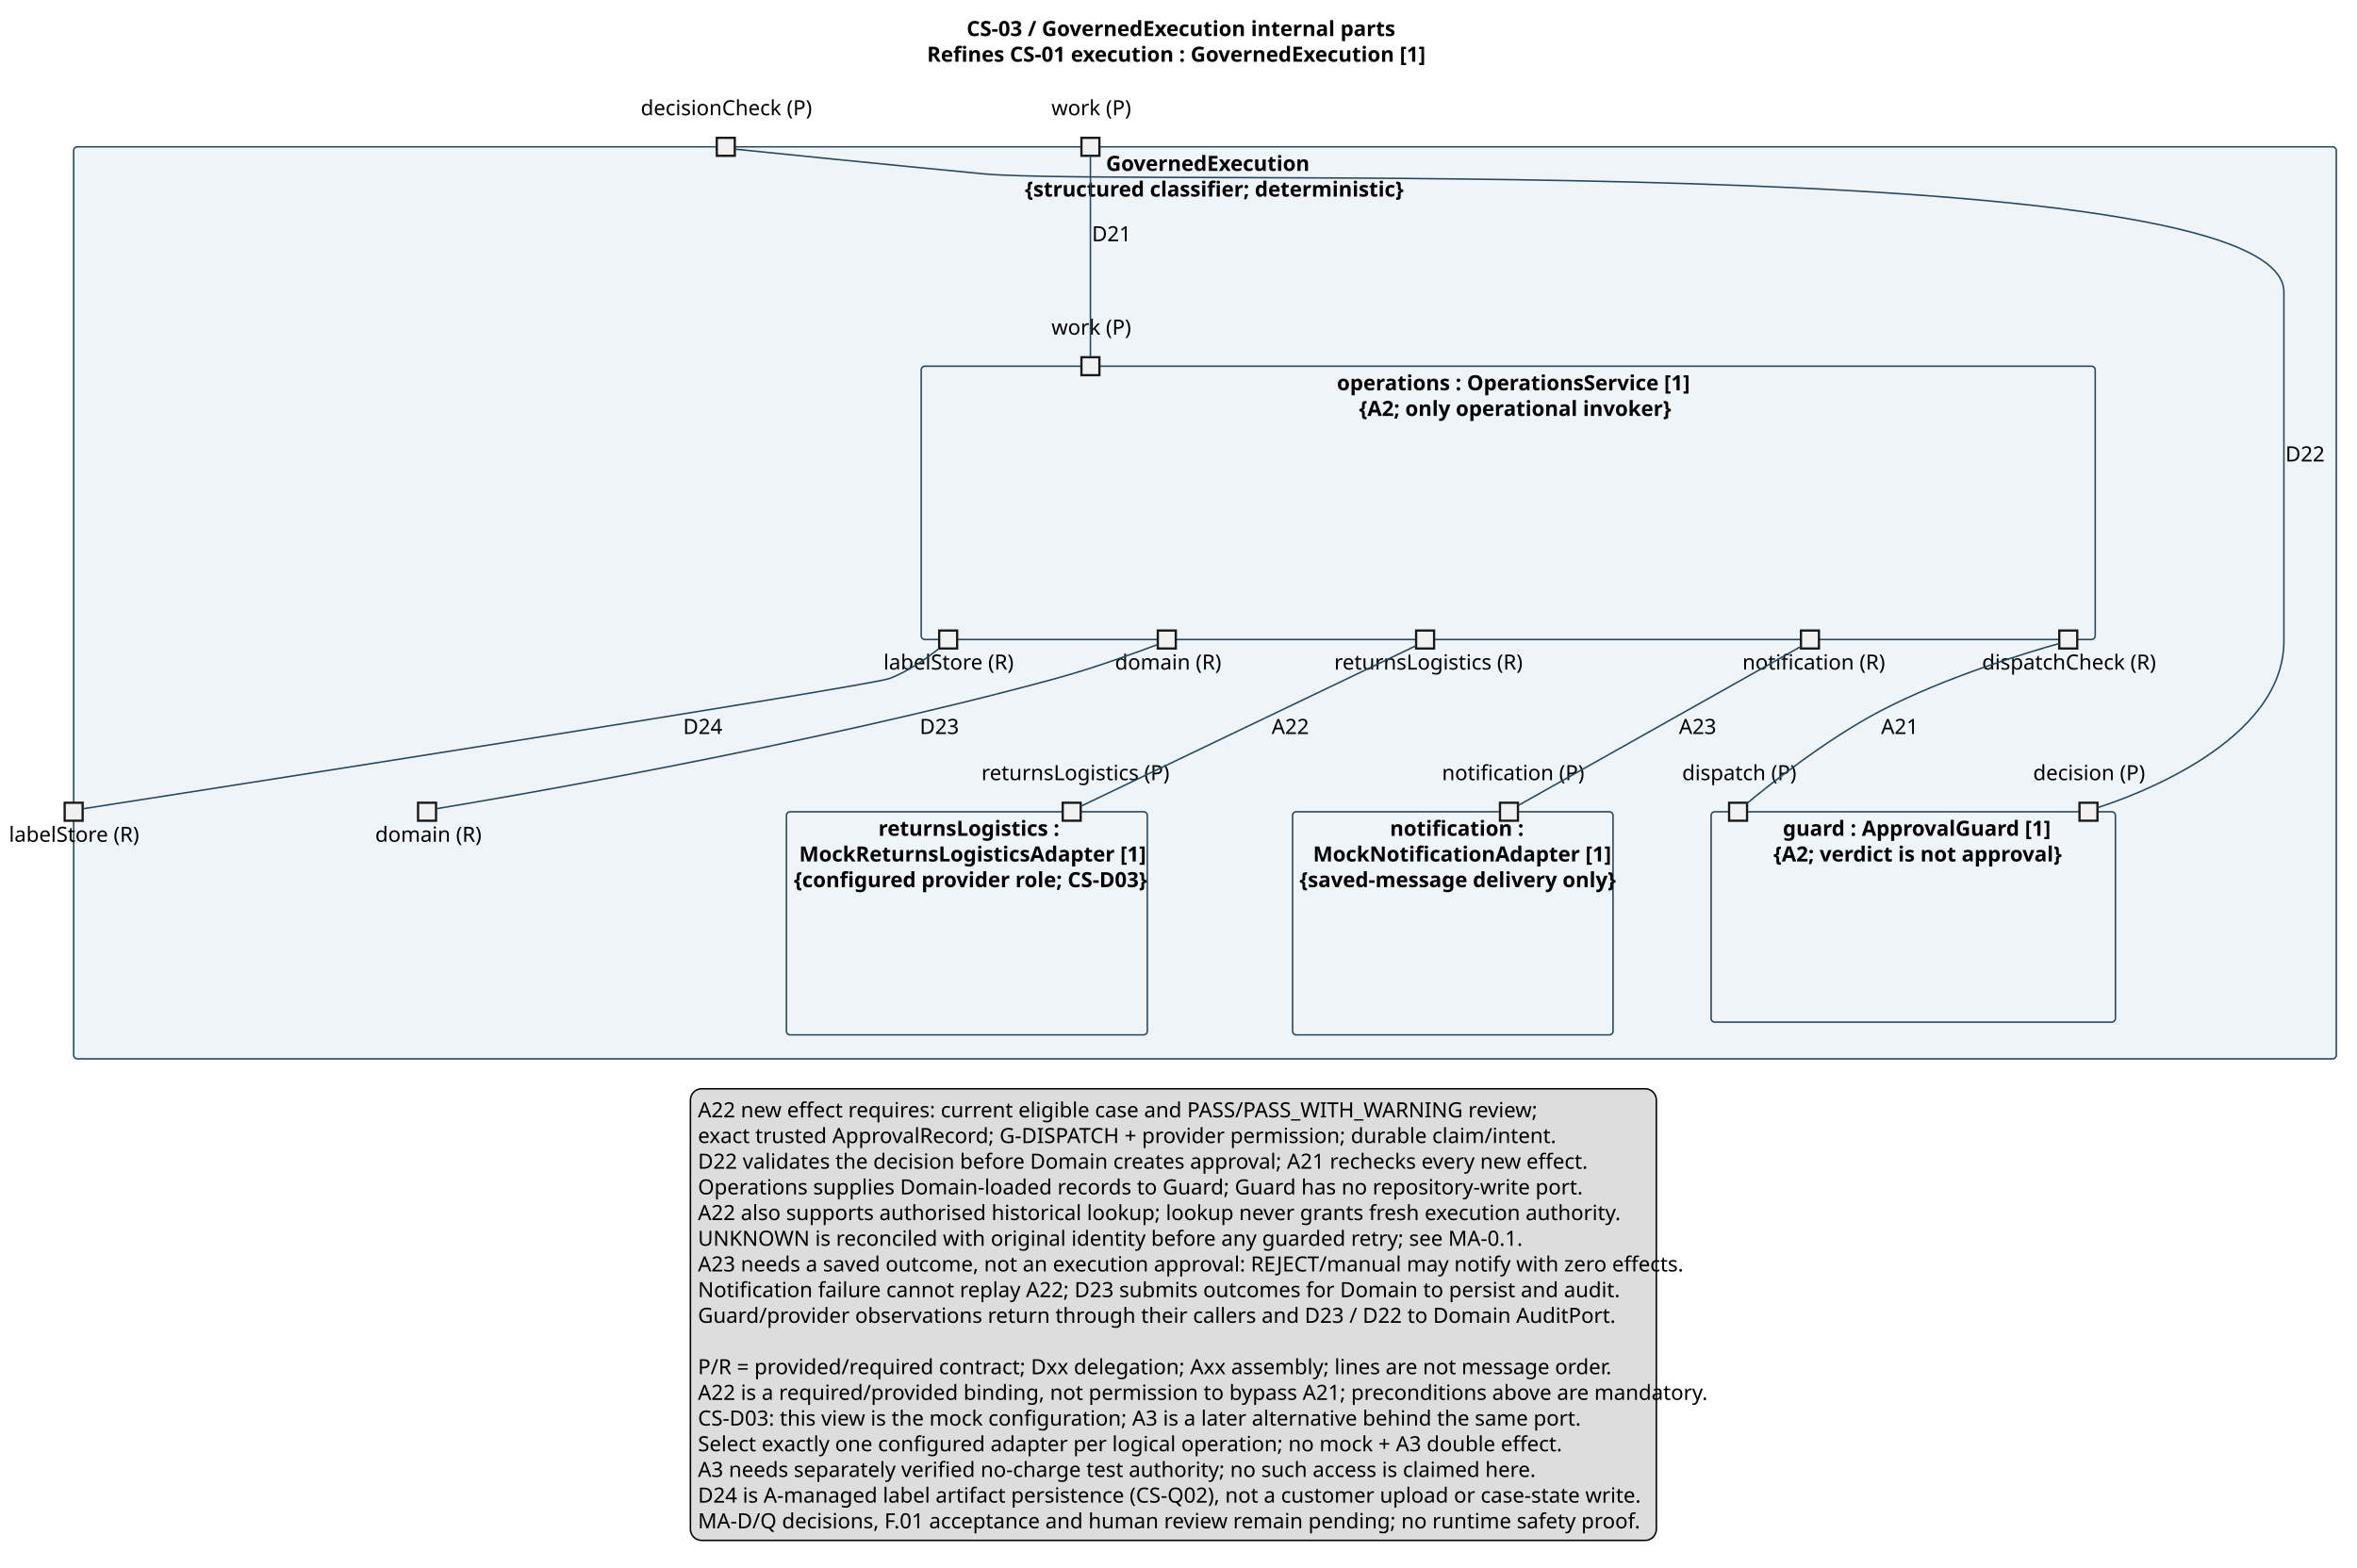
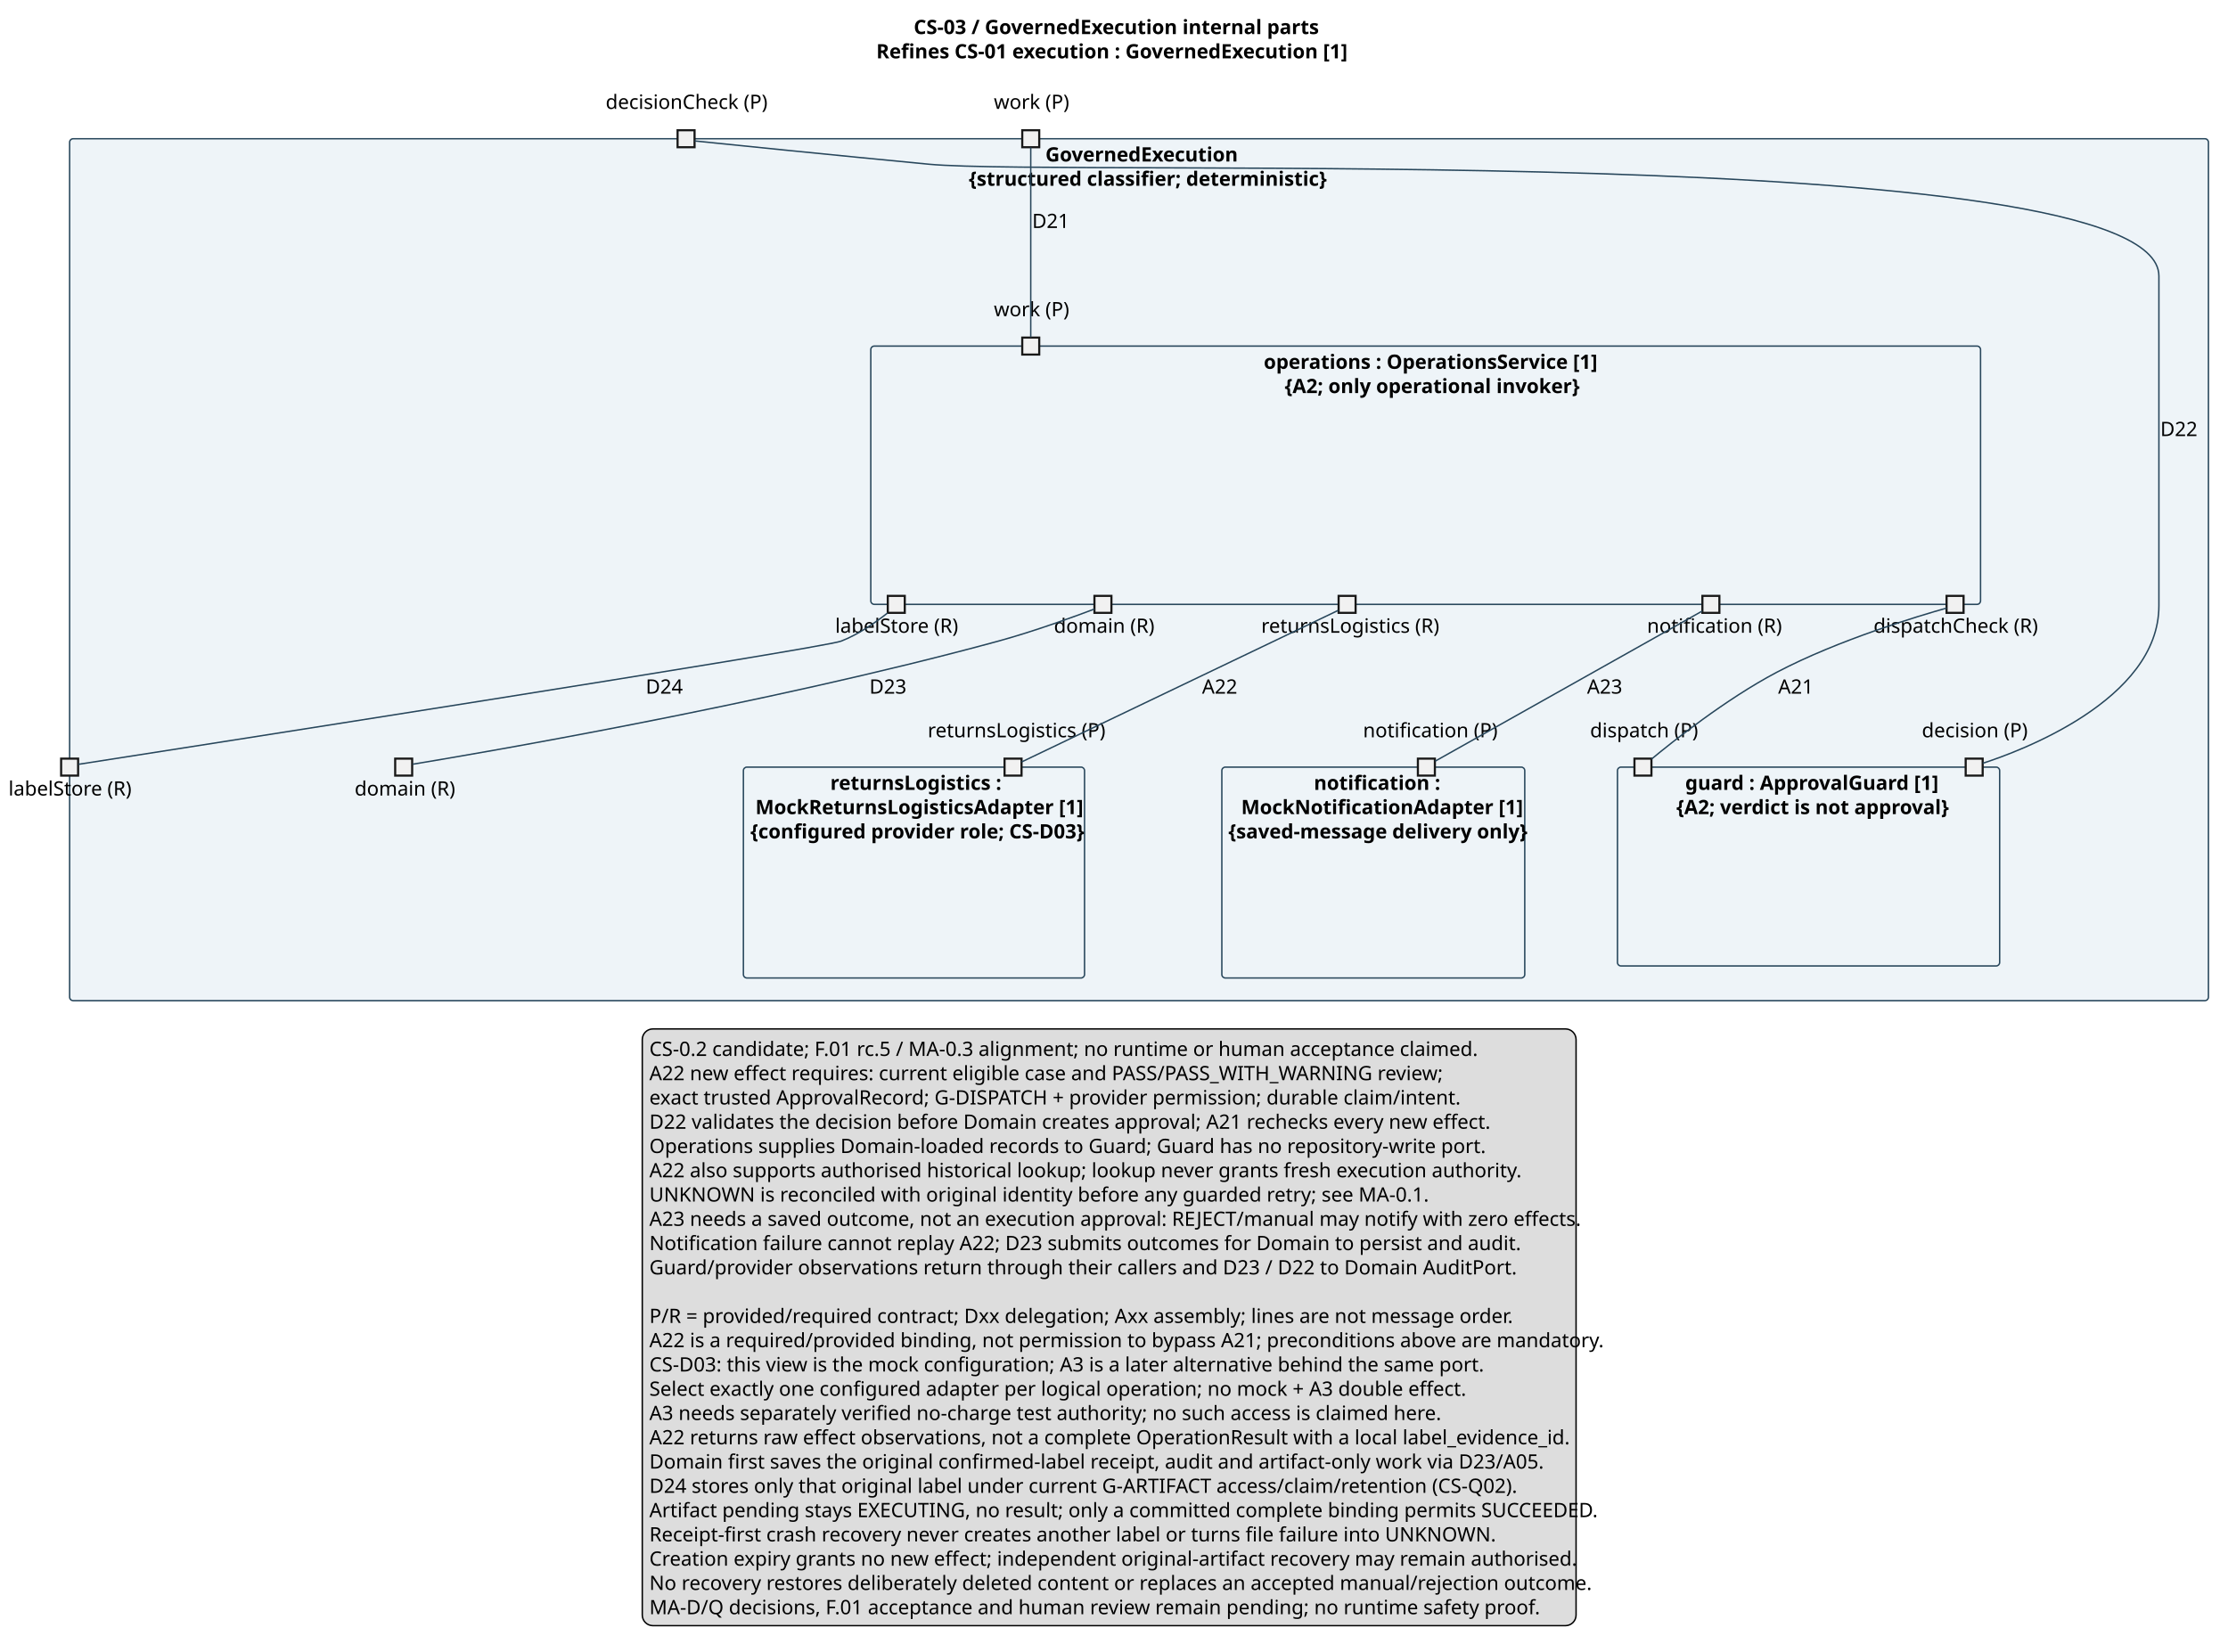
- <svg xmlns="http://www.w3.org/2000/svg" version="1.1" data-diagram-type="DESCRIPTION" style="width:1574px;height:1047px;background:#FFFFFF;" width="1574px" height="1047px" viewBox="0 0 1574 1047" zoomAndPan="magnify" preserveAspectRatio="none" contentStyleType="text/css">
+ <svg xmlns="http://www.w3.org/2000/svg" version="1.1" data-diagram-type="DESCRIPTION" style="width:1574px;height:1167px;background:#FFFFFF;" width="1574px" height="1167px" viewBox="0 0 1574 1167" zoomAndPan="magnify" preserveAspectRatio="none" contentStyleType="text/css">
  <defs />
  <g font-family="sans-serif" lengthAdjust="spacing">
    <g class="title" data-source-line="1">
      <text x="645.499" y="24.075" fill="#000" font-size="14" textLength="276.186" font-weight="700">CS-03 / GovernedExecution internal parts</text>
      <text x="619.05" y="41.227" fill="#000" font-size="14" textLength="329.082" font-weight="700">Refines CS-01 execution : GovernedExecution [1]</text>
    </g>
    <g class="cluster" data-qualified-name="Execution" id="ent0001" data-source-line="13">
      <rect x="49.183" y="98.03" width="1511" height="609" fill="#EEF4F8" style="stroke:#27465B;stroke-width:1;" rx="2.5" ry="2.5" />
      <text x="738.555" y="114.105" fill="#000" font-size="14" textLength="132.255" font-weight="700">GovernedExecution</text>
      <text x="684.473" y="131.257" fill="#000" font-size="14" textLength="240.42" font-weight="700">{structured classifier; deterministic}</text>
    </g>
    <g class="cluster" data-qualified-name="Execution.Ops" id="ent0006" data-source-line="19">
      <rect x="615.183" y="244.53" width="784" height="182.5" fill="#EEF4F8" style="stroke:#27465B;stroke-width:1;" rx="2.5" ry="2.5" />
      <text x="892.817" y="260.605" fill="#000" font-size="14" textLength="228.73" font-weight="700">operations : OperationsService [1]</text>
      <text x="907.604" y="277.757" fill="#000" font-size="14" textLength="199.158" font-weight="700">{A2; only operational invoker}</text>
    </g>
    <g class="cluster" data-qualified-name="Execution.Guard" id="ent0013" data-source-line="27">
      <rect x="1142.683" y="542.03" width="270" height="140.5" fill="#EEF4F8" style="stroke:#27465B;stroke-width:1;" rx="2.5" ry="2.5" />
      <text x="1190.565" y="558.105" fill="#000" font-size="14" textLength="174.234" font-weight="700">guard : ApprovalGuard [1]</text>
      <text x="1184.324" y="575.257" fill="#000" font-size="14" textLength="186.717" font-weight="700">{A2; verdict is not approval}</text>
    </g>
    <g class="cluster" data-qualified-name="Execution.ReturnAdapter" id="ent0016" data-source-line="31">
      <rect x="525.183" y="542.03" width="241" height="149" fill="#EEF4F8" style="stroke:#27465B;stroke-width:1;" rx="2.5" ry="2.5" />
      <text x="586.562" y="558.105" fill="#000" font-size="14" textLength="118.241" font-weight="700">returnsLogistics :</text>
      <text x="533.666" y="575.257" fill="#000" font-size="14" textLength="224.034" font-weight="700">MockReturnsLogisticsAdapter [1]</text>
      <text x="530.162" y="592.408" fill="#000" font-size="14" textLength="231.041" font-weight="700">{configured provider role; CS-D03}</text>
    </g>
    <g class="cluster" data-qualified-name="Execution.NotifyAdapter" id="ent0018" data-source-line="34">
      <rect x="863.183" y="542.03" width="214" height="149" fill="#EEF4F8" style="stroke:#27465B;stroke-width:1;" rx="2.5" ry="2.5" />
      <text x="928.189" y="558.105" fill="#000" font-size="14" textLength="83.986" font-weight="700">notification :</text>
      <text x="876.845" y="575.257" fill="#000" font-size="14" textLength="186.676" font-weight="700">MockNotificationAdapter [1]</text>
      <text x="867.849" y="592.408" fill="#000" font-size="14" textLength="204.668" font-weight="700">{saved-message delivery only}</text>
    </g>
    <g class="entity" data-qualified-name="Execution.EX_WORK" id="ent0002" data-source-line="14">
      <text x="702.127" y="76.954" fill="#000" font-size="14" textLength="52.11">work (P)</text>
      <rect x="722.183" y="92.03" width="12" height="12" fill="#F1F1F1" style="stroke:#181818;stroke-width:1.5;" />
    </g>
    <g class="entity" data-qualified-name="Execution.EX_DECISION" id="ent0003" data-source-line="15">
      <text x="427.883" y="76.954" fill="#000" font-size="14" textLength="113.6">decisionCheck (P)</text>
      <rect x="478.683" y="92.03" width="12" height="12" fill="#F1F1F1" style="stroke:#181818;stroke-width:1.5;" />
    </g>
    <g class="entity" data-qualified-name="Execution.EX_DOMAIN" id="ent0004" data-source-line="16">
      <text x="250.562" y="562.105" fill="#000" font-size="14" textLength="69.241">domain (R)</text>
      <rect x="279.183" y="536.03" width="12" height="12" fill="#F1F1F1" style="stroke:#181818;stroke-width:1.5;" />
    </g>
    <g class="entity" data-qualified-name="Execution.EX_LABELS" id="ent0005" data-source-line="17">
      <text x="6" y="562.105" fill="#000" font-size="14" textLength="86.365">labelStore (R)</text>
      <rect x="43.183" y="536.03" width="12" height="12" fill="#F1F1F1" style="stroke:#181818;stroke-width:1.5;" />
    </g>
    <g class="entity" data-qualified-name="Execution.Ops.OP_WORK" id="ent0007" data-source-line="20">
      <text x="702.127" y="223.454" fill="#000" font-size="14" textLength="52.11">work (P)</text>
      <rect x="722.183" y="238.53" width="12" height="12" fill="#F1F1F1" style="stroke:#181818;stroke-width:1.5;" />
    </g>
    <g class="entity" data-qualified-name="Execution.Ops.OP_DOMAIN" id="ent0008" data-source-line="21">
      <text x="744.562" y="447.105" fill="#000" font-size="14" textLength="69.241">domain (R)</text>
      <rect x="773.183" y="421.03" width="12" height="12" fill="#F1F1F1" style="stroke:#181818;stroke-width:1.5;" />
    </g>
    <g class="entity" data-qualified-name="Execution.Ops.OP_CHECK" id="ent0009" data-source-line="22">
      <text x="1323.607" y="447.105" fill="#000" font-size="14" textLength="115.151">dispatchCheck (R)</text>
      <rect x="1375.183" y="421.03" width="12" height="12" fill="#F1F1F1" style="stroke:#181818;stroke-width:1.5;" />
    </g>
    <g class="entity" data-qualified-name="Execution.Ops.OP_RET" id="ent0010" data-source-line="23">
      <text x="891" y="447.105" fill="#000" font-size="14" textLength="121.365">returnsLogistics (R)</text>
      <rect x="945.683" y="421.03" width="12" height="12" fill="#F1F1F1" style="stroke:#181818;stroke-width:1.5;" />
    </g>
    <g class="entity" data-qualified-name="Execution.Ops.OP_NOTIFY" id="ent0011" data-source-line="24">
      <text x="1163.555" y="447.105" fill="#000" font-size="14" textLength="90.255">notification (R)</text>
      <rect x="1202.683" y="421.03" width="12" height="12" fill="#F1F1F1" style="stroke:#181818;stroke-width:1.5;" />
    </g>
    <g class="entity" data-qualified-name="Execution.Ops.OP_LABELS" id="ent0012" data-source-line="25">
      <text x="590" y="447.105" fill="#000" font-size="14" textLength="86.365">labelStore (R)</text>
      <rect x="627.183" y="421.03" width="12" height="12" fill="#F1F1F1" style="stroke:#181818;stroke-width:1.5;" />
    </g>
    <g class="entity" data-qualified-name="Execution.Guard.GU_DECISION" id="ent0014" data-source-line="28">
      <text x="1357.724" y="520.954" fill="#000" font-size="14" textLength="73.917">decision (P)</text>
      <rect x="1388.683" y="536.03" width="12" height="12" fill="#F1F1F1" style="stroke:#181818;stroke-width:1.5;" />
    </g>
    <g class="entity" data-qualified-name="Execution.Guard.GU_DISPATCH" id="ent0015" data-source-line="29">
      <text x="1123.334" y="520.954" fill="#000" font-size="14" textLength="74.696">dispatch (P)</text>
      <rect x="1154.683" y="536.03" width="12" height="12" fill="#F1F1F1" style="stroke:#181818;stroke-width:1.5;" />
    </g>
    <g class="entity" data-qualified-name="Execution.ReturnAdapter.RE_EFFECT" id="ent0017" data-source-line="32">
      <text x="655.386" y="520.954" fill="#000" font-size="14" textLength="120.593">returnsLogistics (P)</text>
      <rect x="709.683" y="536.03" width="12" height="12" fill="#F1F1F1" style="stroke:#181818;stroke-width:1.5;" />
    </g>
    <g class="entity" data-qualified-name="Execution.NotifyAdapter.NO_DELIVER" id="ent0019" data-source-line="35">
      <text x="962.941" y="520.954" fill="#000" font-size="14" textLength="89.482">notification (P)</text>
      <rect x="1001.683" y="536.03" width="12" height="12" fill="#F1F1F1" style="stroke:#181818;stroke-width:1.5;" />
    </g>
    <g class="link" data-entity-1="ent0002" data-entity-2="ent0007" id="lnk20" data-source-line="39" data-link-type="association">
      <path d="M728.183,104.17 C728.183,126.6 728.183,215.7 728.183,238.3" style="stroke:#27465B;stroke-width:1;" fill="none" id="EX_WORK-OP_WORK" />
      <text x="729.183" y="161.105" fill="#000" font-size="14" textLength="25.683">D21</text>
    </g>
    <g class="link" data-entity-1="ent0003" data-entity-2="ent0014" id="lnk21" data-source-line="40" data-link-type="association">
      <path d="M490.793,99.6 C512.243,101.8 591.143,109.84 656.183,116.03 C752.703,125.21 1525.183,98.08 1525.183,195.03 C1525.183,195.03 1525.183,195.03 1525.183,428.03 C1525.183,495.01 1425.653,531.29 1400.773,539.31" style="stroke:#27465B;stroke-width:1;" fill="none" id="EX_DECISION-GU_DECISION" />
      <text x="1526.183" y="308.105" fill="#000" font-size="14" textLength="25.683">D22</text>
    </g>
    <g class="link" data-entity-1="ent0008" data-entity-2="ent0004" id="lnk22" data-source-line="41" data-link-type="association">
      <path d="M773.123,430.35 C760.583,435.1 730.823,446.04 705.183,453.03 C538.793,498.4 329.873,533.68 291.413,540.01" style="stroke:#27465B;stroke-width:1;" fill="none" id="OP_DOMAIN-EX_DOMAIN" />
      <text x="614.183" y="490.105" fill="#000" font-size="14" textLength="25.683">D23</text>
    </g>
    <g class="link" data-entity-1="ent0012" data-entity-2="ent0005" id="lnk23" data-source-line="42" data-link-type="association">
      <path d="M627.003,433.15 C619.653,438.95 606.803,448.21 594.183,453.03 C580.783,458.15 115.443,530.71 55.513,540.04" style="stroke:#27465B;stroke-width:1;" fill="none" id="OP_LABELS-EX_LABELS" />
      <text x="456.183" y="490.105" fill="#000" font-size="14" textLength="25.683">D24</text>
    </g>
    <g class="link" data-entity-1="ent0009" data-entity-2="ent0015" id="lnk24" data-source-line="43" data-link-type="association">
      <path d="M1375.173,429.67 C1356.653,434.87 1298.983,451.97 1255.183,475.03 C1219.193,493.98 1180.873,524.64 1166.783,536.31" style="stroke:#27465B;stroke-width:1;" fill="none" id="OP_CHECK-GU_DISPATCH" />
      <text x="1256.183" y="490.105" fill="#000" font-size="14" textLength="24.91">A21</text>
    </g>
    <g class="link" data-entity-1="ent0010" data-entity-2="ent0017" id="lnk25" data-source-line="44" data-link-type="association">
      <path d="M945.373,431.29 C910.613,447.94 753.313,523.25 721.723,538.38" style="stroke:#27465B;stroke-width:1;" fill="none" id="OP_RET-RE_EFFECT" />
      <text x="849.183" y="490.105" fill="#000" font-size="14" textLength="24.91">A22</text>
    </g>
    <g class="link" data-entity-1="ent0011" data-entity-2="ent0019" id="lnk26" data-source-line="45" data-link-type="association">
      <path d="M1202.493,431.79 C1171.573,449.18 1042.703,521.62 1013.913,537.81" style="stroke:#27465B;stroke-width:1;" fill="none" id="OP_NOTIFY-NO_DELIVER" />
      <text x="1121.183" y="490.105" fill="#000" font-size="14" textLength="24.91">A23</text>
    </g>
    <g class="legend" data-source-line="47">
-       <rect x="461.069" y="727.03" width="645.045" height="301.573" fill="#DDD" style="stroke:#000;stroke-width:1;" rx="7.5" ry="7.5" />
-       <text x="466.069" y="746.105" fill="#000" font-size="14" textLength="556.336">A22 new effect requires: current eligible case and PASS/PASS_WITH_WARNING review;</text>
-       <text x="466.069" y="763.257" fill="#000" font-size="14" textLength="549.726">exact trusted ApprovalRecord; G-DISPATCH + provider permission; durable claim/intent.</text>
-       <text x="466.069" y="780.408" fill="#000" font-size="14" textLength="568.859">D22 validates the decision before Domain creates approval; A21 rechecks every new effect.</text>
-       <text x="466.069" y="797.56" fill="#000" font-size="14" textLength="555.604">Operations supplies Domain-loaded records to Guard; Guard has no repository-write port.</text>
-       <text x="466.069" y="814.711" fill="#000" font-size="14" textLength="576.666">A22 also supports authorised historical lookup; lookup never grants fresh execution authority.</text>
-       <text x="466.069" y="831.862" fill="#000" font-size="14" textLength="522.108">UNKNOWN is reconciled with original identity before any guarded retry; see MA-0.1.</text>
-       <text x="466.069" y="849.014" fill="#000" font-size="14" textLength="634.225">A23 needs a saved outcome, not an execution approval: REJECT/manual may notify with zero effects.</text>
-       <text x="466.069" y="866.165" fill="#000" font-size="14" textLength="576.625">Notification failure cannot replay A22; D23 submits outcomes for Domain to persist and audit.</text>
-       <text x="466.069" y="883.316" fill="#000" font-size="14" textLength="571.184">Guard/provider observations return through their callers and D23 / D22 to Domain AuditPort.</text>
-       <text x="466.069" y="900.468" fill="#000" font-size="14"> </text>
-       <text x="466.069" y="917.619" fill="#000" font-size="14" textLength="581.677">P/R = provided/required contract; Dxx delegation; Axx assembly; lines are not message order.</text>
-       <text x="466.069" y="934.771" fill="#000" font-size="14" textLength="635.045">A22 is a required/provided binding, not permission to bypass A21; preconditions above are mandatory.</text>
-       <text x="466.069" y="951.922" fill="#000" font-size="14" textLength="559.494">CS-D03: this view is the mock configuration; A3 is a later alternative behind the same port.</text>
-       <text x="466.069" y="969.073" fill="#000" font-size="14" textLength="545.952">Select exactly one configured adapter per logical operation; no mock + A3 double effect.</text>
-       <text x="466.069" y="986.225" fill="#000" font-size="14" textLength="533.839">A3 needs separately verified no-charge test authority; no such access is claimed here.</text>
-       <text x="466.069" y="1003.376" fill="#000" font-size="14" textLength="603.053">D24 is A-managed label artifact persistence (CS-Q02), not a customer upload or case-state write.</text>
-       <text x="466.069" y="1020.527" fill="#000" font-size="14" textLength="597.639">MA-D/Q decisions, F.01 acceptance and human review remain pending; no runtime safety proof.</text>
+       <rect x="453.744" y="727.03" width="659.694" height="421.633" fill="#DDD" style="stroke:#000;stroke-width:1;" rx="7.5" ry="7.5" />
+       <text x="458.744" y="746.105" fill="#000" font-size="14" textLength="561.06">CS-0.2 candidate; F.01 rc.5 / MA-0.3 alignment; no runtime or human acceptance claimed.</text>
+       <text x="458.744" y="763.257" fill="#000" font-size="14" textLength="556.336">A22 new effect requires: current eligible case and PASS/PASS_WITH_WARNING review;</text>
+       <text x="458.744" y="780.408" fill="#000" font-size="14" textLength="549.726">exact trusted ApprovalRecord; G-DISPATCH + provider permission; durable claim/intent.</text>
+       <text x="458.744" y="797.56" fill="#000" font-size="14" textLength="568.859">D22 validates the decision before Domain creates approval; A21 rechecks every new effect.</text>
+       <text x="458.744" y="814.711" fill="#000" font-size="14" textLength="555.604">Operations supplies Domain-loaded records to Guard; Guard has no repository-write port.</text>
+       <text x="458.744" y="831.862" fill="#000" font-size="14" textLength="576.666">A22 also supports authorised historical lookup; lookup never grants fresh execution authority.</text>
+       <text x="458.744" y="849.014" fill="#000" font-size="14" textLength="522.108">UNKNOWN is reconciled with original identity before any guarded retry; see MA-0.1.</text>
+       <text x="458.744" y="866.165" fill="#000" font-size="14" textLength="634.225">A23 needs a saved outcome, not an execution approval: REJECT/manual may notify with zero effects.</text>
+       <text x="458.744" y="883.316" fill="#000" font-size="14" textLength="576.625">Notification failure cannot replay A22; D23 submits outcomes for Domain to persist and audit.</text>
+       <text x="458.744" y="900.468" fill="#000" font-size="14" textLength="571.184">Guard/provider observations return through their callers and D23 / D22 to Domain AuditPort.</text>
+       <text x="458.744" y="917.619" fill="#000" font-size="14"> </text>
+       <text x="458.744" y="934.771" fill="#000" font-size="14" textLength="581.677">P/R = provided/required contract; Dxx delegation; Axx assembly; lines are not message order.</text>
+       <text x="458.744" y="951.922" fill="#000" font-size="14" textLength="635.045">A22 is a required/provided binding, not permission to bypass A21; preconditions above are mandatory.</text>
+       <text x="458.744" y="969.073" fill="#000" font-size="14" textLength="559.494">CS-D03: this view is the mock configuration; A3 is a later alternative behind the same port.</text>
+       <text x="458.744" y="986.225" fill="#000" font-size="14" textLength="545.952">Select exactly one configured adapter per logical operation; no mock + A3 double effect.</text>
+       <text x="458.744" y="1003.376" fill="#000" font-size="14" textLength="533.839">A3 needs separately verified no-charge test authority; no such access is claimed here.</text>
+       <text x="458.744" y="1020.527" fill="#000" font-size="14" textLength="617.9">A22 returns raw effect observations, not a complete OperationResult with a local label_evidence_id.</text>
+       <text x="458.744" y="1037.679" fill="#000" font-size="14" textLength="592.163">Domain first saves the original confirmed-label receipt, audit and artifact-only work via D23/A05.</text>
+       <text x="458.744" y="1054.83" fill="#000" font-size="14" textLength="592.115">D24 stores only that original label under current G-ARTIFACT access/claim/retention (CS-Q02).</text>
+       <text x="458.744" y="1071.981" fill="#000" font-size="14" textLength="649.694">Artifact pending stays EXECUTING, no result; only a committed complete binding permits SUCCEEDED.</text>
+       <text x="458.744" y="1089.133" fill="#000" font-size="14" textLength="567.212">Receipt-first crash recovery never creates another label or turns file failure into UNKNOWN.</text>
+       <text x="458.744" y="1106.284" fill="#000" font-size="14" textLength="612.425">Creation expiry grants no new effect; independent original-artifact recovery may remain authorised.</text>
+       <text x="458.744" y="1123.436" fill="#000" font-size="14" textLength="626.459">No recovery restores deliberately deleted content or replaces an accepted manual/rejection outcome.</text>
+       <text x="458.744" y="1140.587" fill="#000" font-size="14" textLength="597.639">MA-D/Q decisions, F.01 acceptance and human review remain pending; no runtime safety proof.</text>
    </g>
  </g>
</svg>
